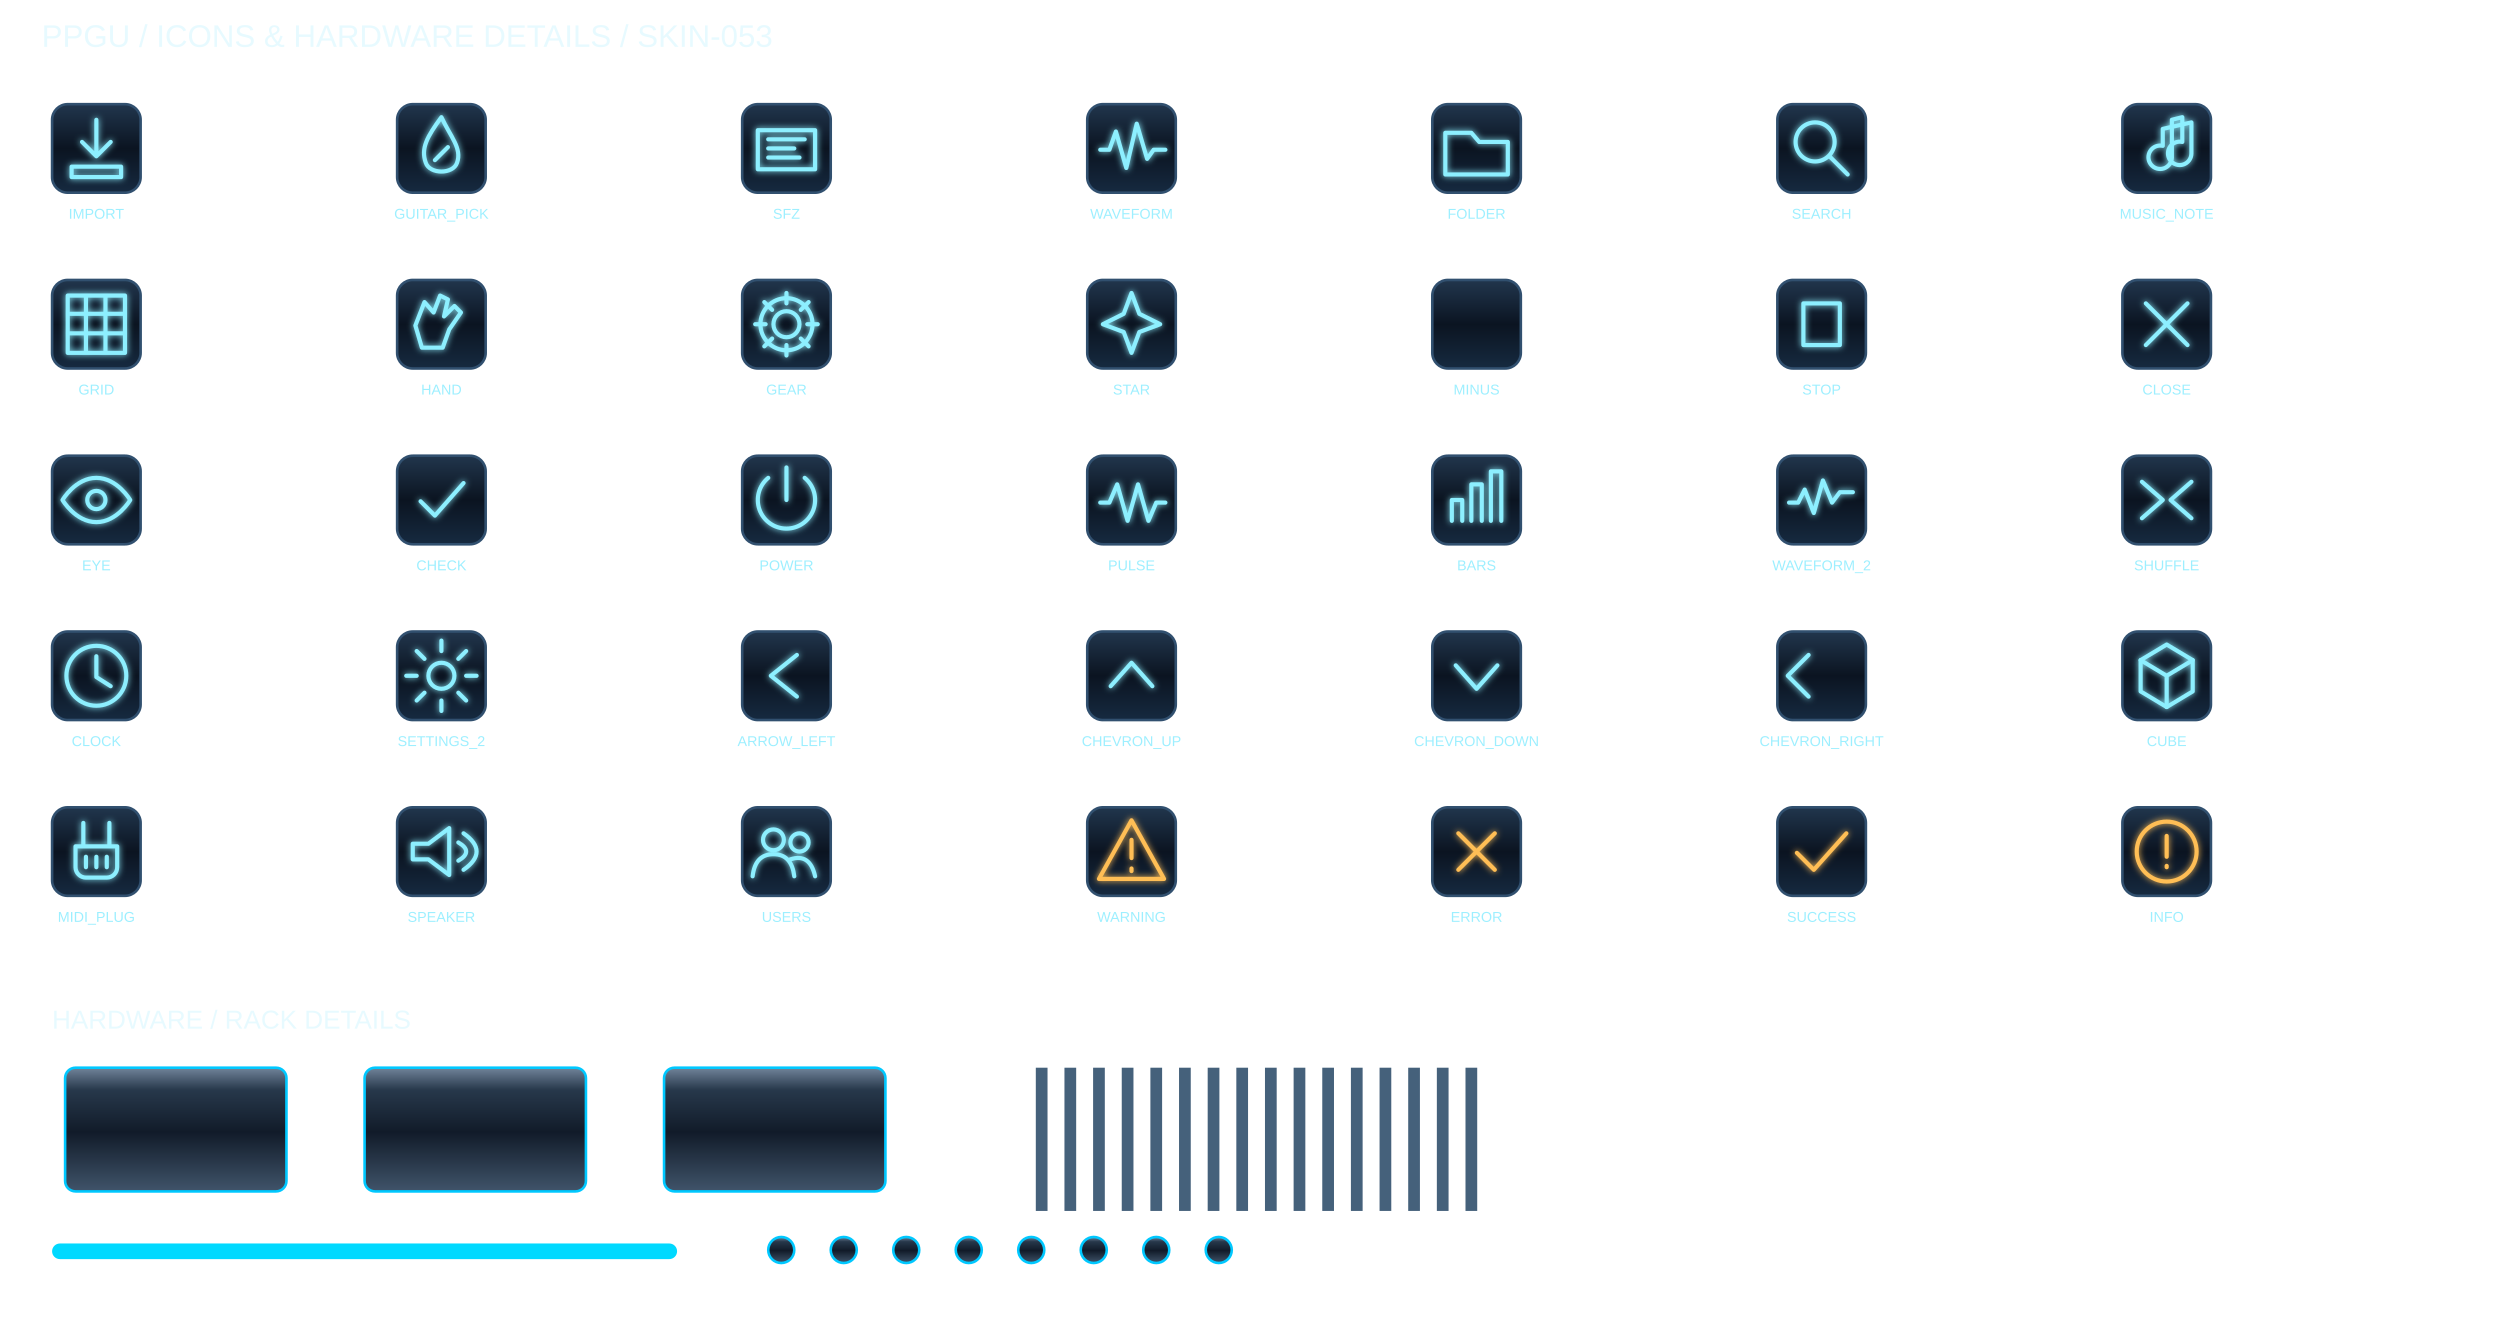
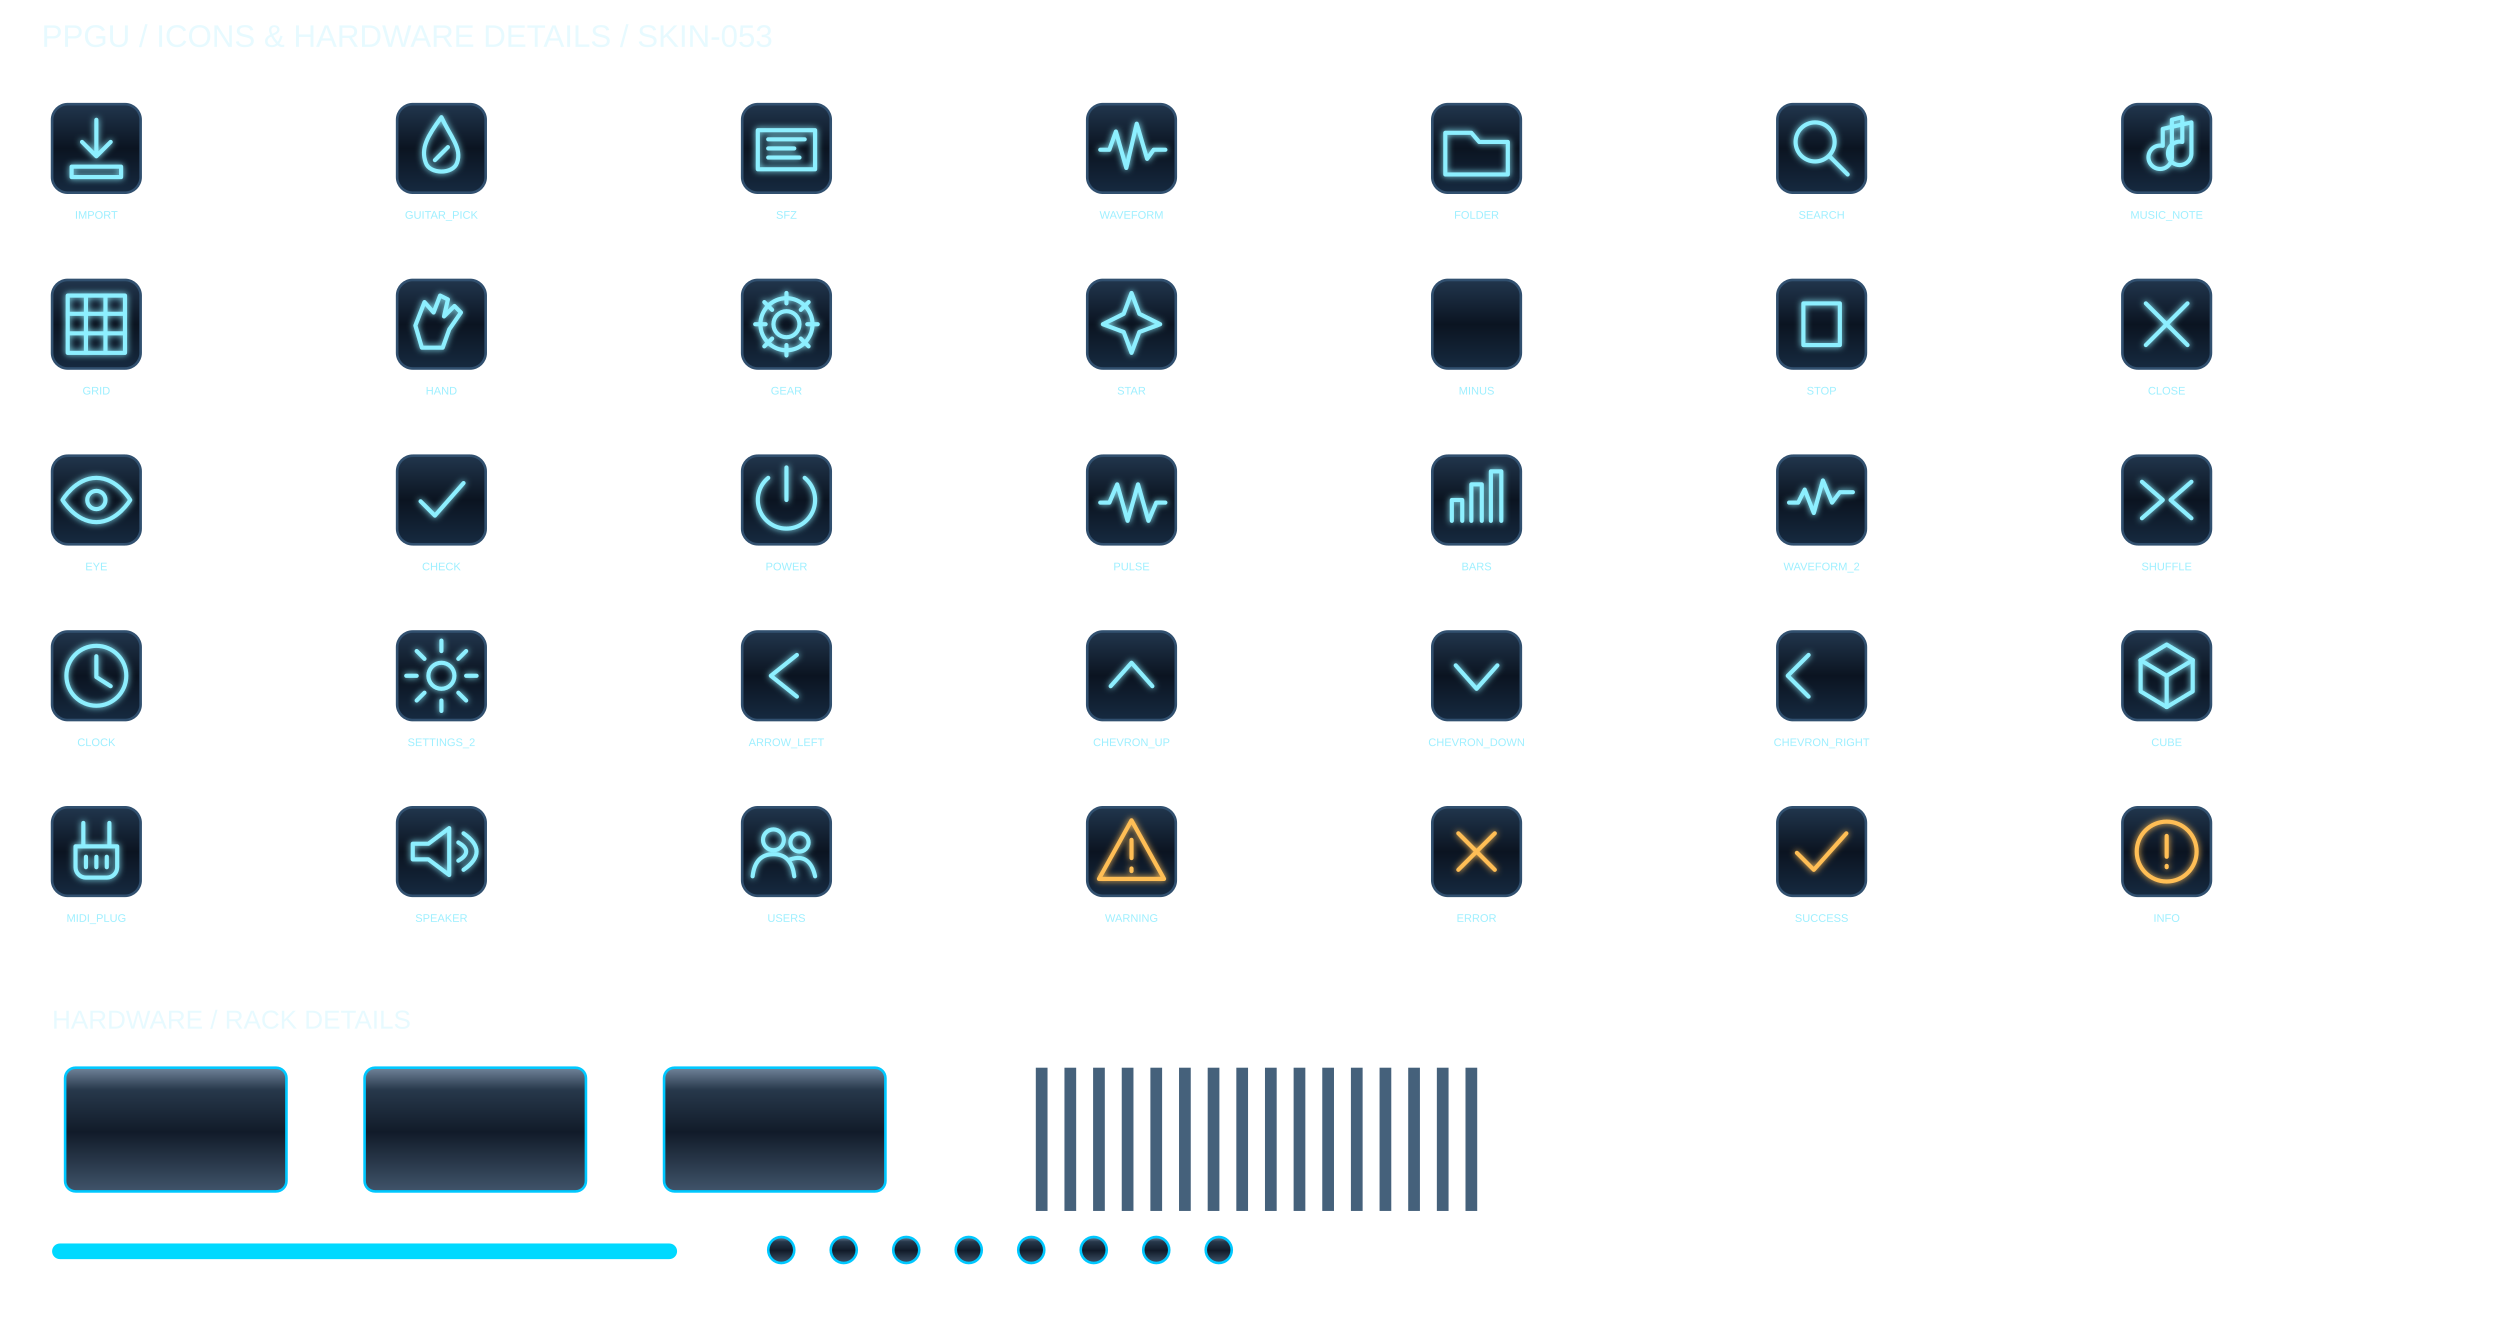
<svg xmlns="http://www.w3.org/2000/svg" width="1920" height="1020" viewBox="0 0 1920 1020">
  <defs>
    <linearGradient id="metal" x2="0" y2="1">
      <stop stop-color="#71849a" />
      <stop offset=".18" stop-color="#27384b" />
      <stop offset=".52" stop-color="#111b29" />
      <stop offset="1" stop-color="#40546a" />
    </linearGradient>
    <linearGradient id="glass" x2="0" y2="1">
      <stop stop-color="#21364d" />
      <stop offset=".5" stop-color="#0b1421" />
      <stop offset="1" stop-color="#162a40" />
    </linearGradient>
    <filter id="glow" x="-80%" y="-80%" width="260%" height="260%">
      <feGaussianBlur stdDeviation="2.4" result="b" />
      <feMerge>
        <feMergeNode in="b" />
        <feMergeNode in="SourceGraphic" />
      </feMerge>
    </filter>
  </defs>
  <text x="32" y="36" fill="#e7faff" font-size="24" font-family="Arial">PPGU / ICONS &amp; HARDWARE DETAILS / SKIN-053</text>
  <g transform="translate(40 80)">
    <rect width="68" height="68" rx="12" fill="url(#glass)" stroke="#31506f" stroke-width="2" />
    <g fill="none" stroke="#8defff" stroke-width="3.2" stroke-linecap="round" stroke-linejoin="round" filter="url(#glow)">
      <path d="M34 12v28m-11-11 11 11 11-11M15 48h38v8H15z" />
    </g>
-     <text x="34" y="88" fill="#9defff" text-anchor="middle" font-size="11" font-family="Arial">IMPORT</text>
+     <text x="34" y="88" fill="#9defff" text-anchor="middle" font-size="8.5" font-family="Arial">IMPORT</text>
  </g>
  <g transform="translate(305 80)">
    <rect width="68" height="68" rx="12" fill="url(#glass)" stroke="#31506f" stroke-width="2" />
    <g fill="none" stroke="#8defff" stroke-width="3.2" stroke-linecap="round" stroke-linejoin="round" filter="url(#glow)">
      <path d="M34 10C23 25 18 34 22 45c3 9 21 9 24 0 4-11-5-20-12-35z" />
      <path d="M29 43l10-10" />
    </g>
-     <text x="34" y="88" fill="#9defff" text-anchor="middle" font-size="11" font-family="Arial">GUITAR_PICK</text>
+     <text x="34" y="88" fill="#9defff" text-anchor="middle" font-size="8.5" font-family="Arial">GUITAR_PICK</text>
  </g>
  <g transform="translate(570 80)">
    <rect width="68" height="68" rx="12" fill="url(#glass)" stroke="#31506f" stroke-width="2" />
    <g fill="none" stroke="#8defff" stroke-width="3.2" stroke-linecap="round" stroke-linejoin="round" filter="url(#glow)">
      <path d="M12 20h44v30H12z" />
      <path d="M20 27h28M20 34h20M20 41h24" />
    </g>
-     <text x="34" y="88" fill="#9defff" text-anchor="middle" font-size="11" font-family="Arial">SFZ</text>
+     <text x="34" y="88" fill="#9defff" text-anchor="middle" font-size="8.5" font-family="Arial">SFZ</text>
  </g>
  <g transform="translate(835 80)">
    <rect width="68" height="68" rx="12" fill="url(#glass)" stroke="#31506f" stroke-width="2" />
    <g fill="none" stroke="#8defff" stroke-width="3.2" stroke-linecap="round" stroke-linejoin="round" filter="url(#glow)">
      <path d="M10 35h7l5-14 8 28 8-34 8 27 5-7h9" />
    </g>
-     <text x="34" y="88" fill="#9defff" text-anchor="middle" font-size="11" font-family="Arial">WAVEFORM</text>
+     <text x="34" y="88" fill="#9defff" text-anchor="middle" font-size="8.5" font-family="Arial">WAVEFORM</text>
  </g>
  <g transform="translate(1100 80)">
    <rect width="68" height="68" rx="12" fill="url(#glass)" stroke="#31506f" stroke-width="2" />
    <g fill="none" stroke="#8defff" stroke-width="3.2" stroke-linecap="round" stroke-linejoin="round" filter="url(#glow)">
      <path d="M10 22h20l6 7h22v25H10z" />
    </g>
-     <text x="34" y="88" fill="#9defff" text-anchor="middle" font-size="11" font-family="Arial">FOLDER</text>
+     <text x="34" y="88" fill="#9defff" text-anchor="middle" font-size="8.5" font-family="Arial">FOLDER</text>
  </g>
  <g transform="translate(1365 80)">
    <rect width="68" height="68" rx="12" fill="url(#glass)" stroke="#31506f" stroke-width="2" />
    <g fill="none" stroke="#8defff" stroke-width="3.2" stroke-linecap="round" stroke-linejoin="round" filter="url(#glow)">
      <circle cx="29" cy="29" r="15" />
      <path d="M40 40l14 14" />
    </g>
-     <text x="34" y="88" fill="#9defff" text-anchor="middle" font-size="11" font-family="Arial">SEARCH</text>
+     <text x="34" y="88" fill="#9defff" text-anchor="middle" font-size="8.5" font-family="Arial">SEARCH</text>
  </g>
  <g transform="translate(1630 80)">
    <rect width="68" height="68" rx="12" fill="url(#glass)" stroke="#31506f" stroke-width="2" />
    <g fill="none" stroke="#8defff" stroke-width="3.2" stroke-linecap="round" stroke-linejoin="round" filter="url(#glow)">
      <path d="M38 12v29a9 9 0 1 1-7-9V19l22-5v24a9 9 0 1 1-7-9V10z" />
    </g>
-     <text x="34" y="88" fill="#9defff" text-anchor="middle" font-size="11" font-family="Arial">MUSIC_NOTE</text>
+     <text x="34" y="88" fill="#9defff" text-anchor="middle" font-size="8.5" font-family="Arial">MUSIC_NOTE</text>
  </g>
  <g transform="translate(40 215)">
    <rect width="68" height="68" rx="12" fill="url(#glass)" stroke="#31506f" stroke-width="2" />
    <g fill="none" stroke="#8defff" stroke-width="3.2" stroke-linecap="round" stroke-linejoin="round" filter="url(#glow)">
      <path d="M12 12h44v44H12zM26 12v44M41 12v44M12 26h44M12 41h44" />
    </g>
-     <text x="34" y="88" fill="#9defff" text-anchor="middle" font-size="11" font-family="Arial">GRID</text>
+     <text x="34" y="88" fill="#9defff" text-anchor="middle" font-size="8.5" font-family="Arial">GRID</text>
  </g>
  <g transform="translate(305 215)">
    <rect width="68" height="68" rx="12" fill="url(#glass)" stroke="#31506f" stroke-width="2" />
    <g fill="none" stroke="#8defff" stroke-width="3.2" stroke-linecap="round" stroke-linejoin="round" filter="url(#glow)">
      <path d="M19 52l-5-17 7-18 7 8 5-13 6 3-3 13 8-8 5 5-9 13-5 14z" />
    </g>
-     <text x="34" y="88" fill="#9defff" text-anchor="middle" font-size="11" font-family="Arial">HAND</text>
+     <text x="34" y="88" fill="#9defff" text-anchor="middle" font-size="8.5" font-family="Arial">HAND</text>
  </g>
  <g transform="translate(570 215)">
    <rect width="68" height="68" rx="12" fill="url(#glass)" stroke="#31506f" stroke-width="2" />
    <g fill="none" stroke="#8defff" stroke-width="3.2" stroke-linecap="round" stroke-linejoin="round" filter="url(#glow)">
      <circle cx="34" cy="34" r="10" />
      <path d="M34 10v8M34 50v8M10 34h8M50 34h8M17 17l6 6M45 45l6 6M51 17l-6 6M23 45l-6 6" />
      <circle cx="34" cy="34" r="20" />
    </g>
-     <text x="34" y="88" fill="#9defff" text-anchor="middle" font-size="11" font-family="Arial">GEAR</text>
+     <text x="34" y="88" fill="#9defff" text-anchor="middle" font-size="8.5" font-family="Arial">GEAR</text>
  </g>
  <g transform="translate(835 215)">
    <rect width="68" height="68" rx="12" fill="url(#glass)" stroke="#31506f" stroke-width="2" />
    <g fill="none" stroke="#8defff" stroke-width="3.2" stroke-linecap="round" stroke-linejoin="round" filter="url(#glow)">
      <path d="M34 10l6 16 16 8-16 6-6 16-6-16-16-6 16-8z" />
    </g>
-     <text x="34" y="88" fill="#9defff" text-anchor="middle" font-size="11" font-family="Arial">STAR</text>
+     <text x="34" y="88" fill="#9defff" text-anchor="middle" font-size="8.5" font-family="Arial">STAR</text>
  </g>
  <g transform="translate(1100 215)">
    <rect width="68" height="68" rx="12" fill="url(#glass)" stroke="#31506f" stroke-width="2" />
    <g fill="none" stroke="#8defff" stroke-width="3.2" stroke-linecap="round" stroke-linejoin="round" filter="url(#glow)">
      <path d="M16 34h36" />
    </g>
-     <text x="34" y="88" fill="#9defff" text-anchor="middle" font-size="11" font-family="Arial">MINUS</text>
+     <text x="34" y="88" fill="#9defff" text-anchor="middle" font-size="8.5" font-family="Arial">MINUS</text>
  </g>
  <g transform="translate(1365 215)">
    <rect width="68" height="68" rx="12" fill="url(#glass)" stroke="#31506f" stroke-width="2" />
    <g fill="none" stroke="#8defff" stroke-width="3.2" stroke-linecap="round" stroke-linejoin="round" filter="url(#glow)">
      <path d="M20 18h28v32H20z" />
    </g>
-     <text x="34" y="88" fill="#9defff" text-anchor="middle" font-size="11" font-family="Arial">STOP</text>
+     <text x="34" y="88" fill="#9defff" text-anchor="middle" font-size="8.5" font-family="Arial">STOP</text>
  </g>
  <g transform="translate(1630 215)">
    <rect width="68" height="68" rx="12" fill="url(#glass)" stroke="#31506f" stroke-width="2" />
    <g fill="none" stroke="#8defff" stroke-width="3.2" stroke-linecap="round" stroke-linejoin="round" filter="url(#glow)">
      <path d="M18 18l32 32M50 18L18 50" />
    </g>
-     <text x="34" y="88" fill="#9defff" text-anchor="middle" font-size="11" font-family="Arial">CLOSE</text>
+     <text x="34" y="88" fill="#9defff" text-anchor="middle" font-size="8.5" font-family="Arial">CLOSE</text>
  </g>
  <g transform="translate(40 350)">
    <rect width="68" height="68" rx="12" fill="url(#glass)" stroke="#31506f" stroke-width="2" />
    <g fill="none" stroke="#8defff" stroke-width="3.2" stroke-linecap="round" stroke-linejoin="round" filter="url(#glow)">
      <path d="M8 34s10-17 26-17 26 17 26 17-10 17-26 17S8 34 8 34z" />
      <circle cx="34" cy="34" r="7" />
    </g>
-     <text x="34" y="88" fill="#9defff" text-anchor="middle" font-size="11" font-family="Arial">EYE</text>
+     <text x="34" y="88" fill="#9defff" text-anchor="middle" font-size="8.5" font-family="Arial">EYE</text>
  </g>
  <g transform="translate(305 350)">
    <rect width="68" height="68" rx="12" fill="url(#glass)" stroke="#31506f" stroke-width="2" />
    <g fill="none" stroke="#8defff" stroke-width="3.2" stroke-linecap="round" stroke-linejoin="round" filter="url(#glow)">
      <path d="M18 35l11 11 22-25" />
    </g>
-     <text x="34" y="88" fill="#9defff" text-anchor="middle" font-size="11" font-family="Arial">CHECK</text>
+     <text x="34" y="88" fill="#9defff" text-anchor="middle" font-size="8.5" font-family="Arial">CHECK</text>
  </g>
  <g transform="translate(570 350)">
    <rect width="68" height="68" rx="12" fill="url(#glass)" stroke="#31506f" stroke-width="2" />
    <g fill="none" stroke="#8defff" stroke-width="3.2" stroke-linecap="round" stroke-linejoin="round" filter="url(#glow)">
      <path d="M34 9v25" />
      <path d="M20 17a22 22 0 1 0 28 0" />
    </g>
-     <text x="34" y="88" fill="#9defff" text-anchor="middle" font-size="11" font-family="Arial">POWER</text>
+     <text x="34" y="88" fill="#9defff" text-anchor="middle" font-size="8.5" font-family="Arial">POWER</text>
  </g>
  <g transform="translate(835 350)">
    <rect width="68" height="68" rx="12" fill="url(#glass)" stroke="#31506f" stroke-width="2" />
    <g fill="none" stroke="#8defff" stroke-width="3.2" stroke-linecap="round" stroke-linejoin="round" filter="url(#glow)">
      <path d="M10 36h7l6-14 8 28 8-28 8 28 6-14h7" />
    </g>
-     <text x="34" y="88" fill="#9defff" text-anchor="middle" font-size="11" font-family="Arial">PULSE</text>
+     <text x="34" y="88" fill="#9defff" text-anchor="middle" font-size="8.5" font-family="Arial">PULSE</text>
  </g>
  <g transform="translate(1100 350)">
    <rect width="68" height="68" rx="12" fill="url(#glass)" stroke="#31506f" stroke-width="2" />
    <g fill="none" stroke="#8defff" stroke-width="3.2" stroke-linecap="round" stroke-linejoin="round" filter="url(#glow)">
      <path d="M15 50V34h8v16M30 50V22h8v28M45 50V12h8v38" />
    </g>
-     <text x="34" y="88" fill="#9defff" text-anchor="middle" font-size="11" font-family="Arial">BARS</text>
+     <text x="34" y="88" fill="#9defff" text-anchor="middle" font-size="8.5" font-family="Arial">BARS</text>
  </g>
  <g transform="translate(1365 350)">
    <rect width="68" height="68" rx="12" fill="url(#glass)" stroke="#31506f" stroke-width="2" />
    <g fill="none" stroke="#8defff" stroke-width="3.2" stroke-linecap="round" stroke-linejoin="round" filter="url(#glow)">
      <path d="M9 36h7l5-10 7 18 7-25 7 17 6-8h10" />
    </g>
-     <text x="34" y="88" fill="#9defff" text-anchor="middle" font-size="11" font-family="Arial">WAVEFORM_2</text>
+     <text x="34" y="88" fill="#9defff" text-anchor="middle" font-size="8.5" font-family="Arial">WAVEFORM_2</text>
  </g>
  <g transform="translate(1630 350)">
    <rect width="68" height="68" rx="12" fill="url(#glass)" stroke="#31506f" stroke-width="2" />
    <g fill="none" stroke="#8defff" stroke-width="3.2" stroke-linecap="round" stroke-linejoin="round" filter="url(#glow)">
      <path d="M15 20l16 14-16 14M53 20L37 34l16 14" />
    </g>
-     <text x="34" y="88" fill="#9defff" text-anchor="middle" font-size="11" font-family="Arial">SHUFFLE</text>
+     <text x="34" y="88" fill="#9defff" text-anchor="middle" font-size="8.5" font-family="Arial">SHUFFLE</text>
  </g>
  <g transform="translate(40 485)">
    <rect width="68" height="68" rx="12" fill="url(#glass)" stroke="#31506f" stroke-width="2" />
    <g fill="none" stroke="#8defff" stroke-width="3.2" stroke-linecap="round" stroke-linejoin="round" filter="url(#glow)">
      <circle cx="34" cy="34" r="23" />
      <path d="M34 19v16l11 7" />
    </g>
-     <text x="34" y="88" fill="#9defff" text-anchor="middle" font-size="11" font-family="Arial">CLOCK</text>
+     <text x="34" y="88" fill="#9defff" text-anchor="middle" font-size="8.5" font-family="Arial">CLOCK</text>
  </g>
  <g transform="translate(305 485)">
    <rect width="68" height="68" rx="12" fill="url(#glass)" stroke="#31506f" stroke-width="2" />
    <g fill="none" stroke="#8defff" stroke-width="3.2" stroke-linecap="round" stroke-linejoin="round" filter="url(#glow)">
      <circle cx="34" cy="34" r="10" />
      <path d="M34 7v8M34 53v8M7 34h8M53 34h8M15 15l6 6M47 47l6 6M53 15l-6 6M21 47l-6 6" />
    </g>
-     <text x="34" y="88" fill="#9defff" text-anchor="middle" font-size="11" font-family="Arial">SETTINGS_2</text>
+     <text x="34" y="88" fill="#9defff" text-anchor="middle" font-size="8.5" font-family="Arial">SETTINGS_2</text>
  </g>
  <g transform="translate(570 485)">
    <rect width="68" height="68" rx="12" fill="url(#glass)" stroke="#31506f" stroke-width="2" />
    <g fill="none" stroke="#8defff" stroke-width="3.2" stroke-linecap="round" stroke-linejoin="round" filter="url(#glow)">
      <path d="M42 18L22 34l20 16" />
    </g>
-     <text x="34" y="88" fill="#9defff" text-anchor="middle" font-size="11" font-family="Arial">ARROW_LEFT</text>
+     <text x="34" y="88" fill="#9defff" text-anchor="middle" font-size="8.5" font-family="Arial">ARROW_LEFT</text>
  </g>
  <g transform="translate(835 485)">
    <rect width="68" height="68" rx="12" fill="url(#glass)" stroke="#31506f" stroke-width="2" />
    <g fill="none" stroke="#8defff" stroke-width="3.2" stroke-linecap="round" stroke-linejoin="round" filter="url(#glow)">
      <path d="M18 42l16-18 16 18" />
    </g>
-     <text x="34" y="88" fill="#9defff" text-anchor="middle" font-size="11" font-family="Arial">CHEVRON_UP</text>
+     <text x="34" y="88" fill="#9defff" text-anchor="middle" font-size="8.5" font-family="Arial">CHEVRON_UP</text>
  </g>
  <g transform="translate(1100 485)">
    <rect width="68" height="68" rx="12" fill="url(#glass)" stroke="#31506f" stroke-width="2" />
    <g fill="none" stroke="#8defff" stroke-width="3.2" stroke-linecap="round" stroke-linejoin="round" filter="url(#glow)">
      <path d="M18 26l16 18 16-18" />
    </g>
-     <text x="34" y="88" fill="#9defff" text-anchor="middle" font-size="11" font-family="Arial">CHEVRON_DOWN</text>
+     <text x="34" y="88" fill="#9defff" text-anchor="middle" font-size="8.5" font-family="Arial">CHEVRON_DOWN</text>
  </g>
  <g transform="translate(1365 485)">
    <rect width="68" height="68" rx="12" fill="url(#glass)" stroke="#31506f" stroke-width="2" />
    <g fill="none" stroke="#8defff" stroke-width="3.2" stroke-linecap="round" stroke-linejoin="round" filter="url(#glow)">
      <path d="M24 18l-16 16 16 16" />
    </g>
-     <text x="34" y="88" fill="#9defff" text-anchor="middle" font-size="11" font-family="Arial">CHEVRON_RIGHT</text>
+     <text x="34" y="88" fill="#9defff" text-anchor="middle" font-size="8.5" font-family="Arial">CHEVRON_RIGHT</text>
  </g>
  <g transform="translate(1630 485)">
    <rect width="68" height="68" rx="12" fill="url(#glass)" stroke="#31506f" stroke-width="2" />
    <g fill="none" stroke="#8defff" stroke-width="3.2" stroke-linecap="round" stroke-linejoin="round" filter="url(#glow)">
      <path d="M34 10l20 12v24L34 58 14 46V22z" />
      <path d="M14 22l20 12 20-12M34 34v24" />
    </g>
-     <text x="34" y="88" fill="#9defff" text-anchor="middle" font-size="11" font-family="Arial">CUBE</text>
+     <text x="34" y="88" fill="#9defff" text-anchor="middle" font-size="8.5" font-family="Arial">CUBE</text>
  </g>
  <g transform="translate(40 620)">
    <rect width="68" height="68" rx="12" fill="url(#glass)" stroke="#31506f" stroke-width="2" />
    <g fill="none" stroke="#8defff" stroke-width="3.2" stroke-linecap="round" stroke-linejoin="round" filter="url(#glow)">
      <path d="M24 12v18M44 12v18M18 30h32v16a8 8 0 0 1-8 8H26a8 8 0 0 1-8-8z" />
      <path d="M26 38v8M34 38v8M42 38v8" />
    </g>
-     <text x="34" y="88" fill="#9defff" text-anchor="middle" font-size="11" font-family="Arial">MIDI_PLUG</text>
+     <text x="34" y="88" fill="#9defff" text-anchor="middle" font-size="8.5" font-family="Arial">MIDI_PLUG</text>
  </g>
  <g transform="translate(305 620)">
    <rect width="68" height="68" rx="12" fill="url(#glass)" stroke="#31506f" stroke-width="2" />
    <g fill="none" stroke="#8defff" stroke-width="3.2" stroke-linecap="round" stroke-linejoin="round" filter="url(#glow)">
      <path d="M12 28h12l16-12v36L24 40H12z" />
      <path d="M47 27q12 7 0 14M51 20q20 14 0 28" />
    </g>
-     <text x="34" y="88" fill="#9defff" text-anchor="middle" font-size="11" font-family="Arial">SPEAKER</text>
+     <text x="34" y="88" fill="#9defff" text-anchor="middle" font-size="8.5" font-family="Arial">SPEAKER</text>
  </g>
  <g transform="translate(570 620)">
    <rect width="68" height="68" rx="12" fill="url(#glass)" stroke="#31506f" stroke-width="2" />
    <g fill="none" stroke="#8defff" stroke-width="3.2" stroke-linecap="round" stroke-linejoin="round" filter="url(#glow)">
      <circle cx="24" cy="25" r="8" />
      <circle cx="44" cy="27" r="7" />
      <path d="M8 53q2-17 16-17t16 17M37 40q15-5 19 13" />
    </g>
-     <text x="34" y="88" fill="#9defff" text-anchor="middle" font-size="11" font-family="Arial">USERS</text>
+     <text x="34" y="88" fill="#9defff" text-anchor="middle" font-size="8.5" font-family="Arial">USERS</text>
  </g>
  <g transform="translate(835 620)">
    <rect width="68" height="68" rx="12" fill="url(#glass)" stroke="#31506f" stroke-width="2" />
    <g fill="none" stroke="#ffbe55" stroke-width="3.2" stroke-linecap="round" stroke-linejoin="round" filter="url(#glow)">
      <path d="M34 10l25 45H9z" />
      <path d="M34 25v14M34 47v2" />
    </g>
-     <text x="34" y="88" fill="#9defff" text-anchor="middle" font-size="11" font-family="Arial">WARNING</text>
+     <text x="34" y="88" fill="#9defff" text-anchor="middle" font-size="8.5" font-family="Arial">WARNING</text>
  </g>
  <g transform="translate(1100 620)">
    <rect width="68" height="68" rx="12" fill="url(#glass)" stroke="#31506f" stroke-width="2" />
    <g fill="none" stroke="#ffbe55" stroke-width="3.2" stroke-linecap="round" stroke-linejoin="round" filter="url(#glow)">
      <path d="M20 20l28 28M48 20L20 48" />
    </g>
-     <text x="34" y="88" fill="#9defff" text-anchor="middle" font-size="11" font-family="Arial">ERROR</text>
+     <text x="34" y="88" fill="#9defff" text-anchor="middle" font-size="8.5" font-family="Arial">ERROR</text>
  </g>
  <g transform="translate(1365 620)">
    <rect width="68" height="68" rx="12" fill="url(#glass)" stroke="#31506f" stroke-width="2" />
    <g fill="none" stroke="#ffbe55" stroke-width="3.2" stroke-linecap="round" stroke-linejoin="round" filter="url(#glow)">
      <path d="M15 35l13 13 25-28" />
    </g>
-     <text x="34" y="88" fill="#9defff" text-anchor="middle" font-size="11" font-family="Arial">SUCCESS</text>
+     <text x="34" y="88" fill="#9defff" text-anchor="middle" font-size="8.5" font-family="Arial">SUCCESS</text>
  </g>
  <g transform="translate(1630 620)">
    <rect width="68" height="68" rx="12" fill="url(#glass)" stroke="#31506f" stroke-width="2" />
    <g fill="none" stroke="#ffbe55" stroke-width="3.2" stroke-linecap="round" stroke-linejoin="round" filter="url(#glow)">
      <circle cx="34" cy="34" r="23" />
      <path d="M34 22v16M34 45v1" />
    </g>
-     <text x="34" y="88" fill="#9defff" text-anchor="middle" font-size="11" font-family="Arial">INFO</text>
+     <text x="34" y="88" fill="#9defff" text-anchor="middle" font-size="8.5" font-family="Arial">INFO</text>
  </g>
  <text x="40" y="790" fill="#e7faff" font-size="20" font-family="Arial">HARDWARE / RACK DETAILS</text>
  <g stroke="#00c8ff" stroke-width="2" fill="url(#metal)">
    <rect x="50" y="820" width="170" height="95" rx="8" />
    <rect x="280" y="820" width="170" height="95" rx="8" />
    <rect x="510" y="820" width="170" height="95" rx="8" />
    <path d="M800 820v110m22-110v110m22-110v110m22-110v110m22-110v110m22-110v110m22-110v110m22-110v110m22-110v110m22-110v110m22-110v110m22-110v110m22-110v110m22-110v110m22-110v110m22-110v110" stroke="#45617b" stroke-width="9" />
    <rect x="40" y="955" width="480" height="12" rx="6" fill="#00d9ff" stroke="none" />
    <circle cx="600" cy="960" r="10" />
    <circle cx="648" cy="960" r="10" />
    <circle cx="696" cy="960" r="10" />
    <circle cx="744" cy="960" r="10" />
    <circle cx="792" cy="960" r="10" />
    <circle cx="840" cy="960" r="10" />
    <circle cx="888" cy="960" r="10" />
    <circle cx="936" cy="960" r="10" />
  </g>
</svg>
